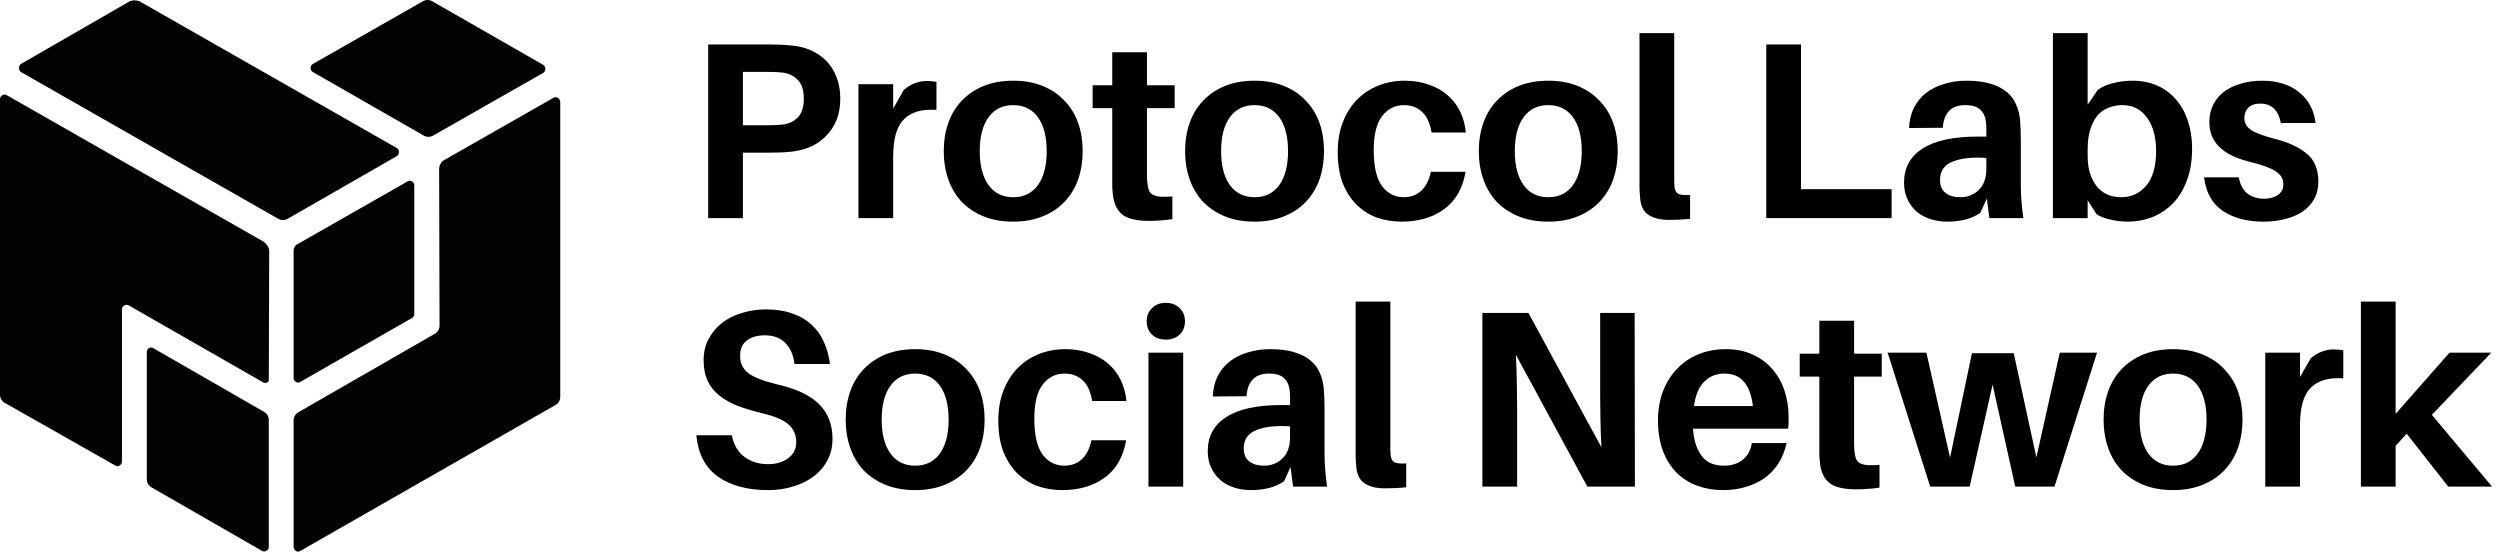
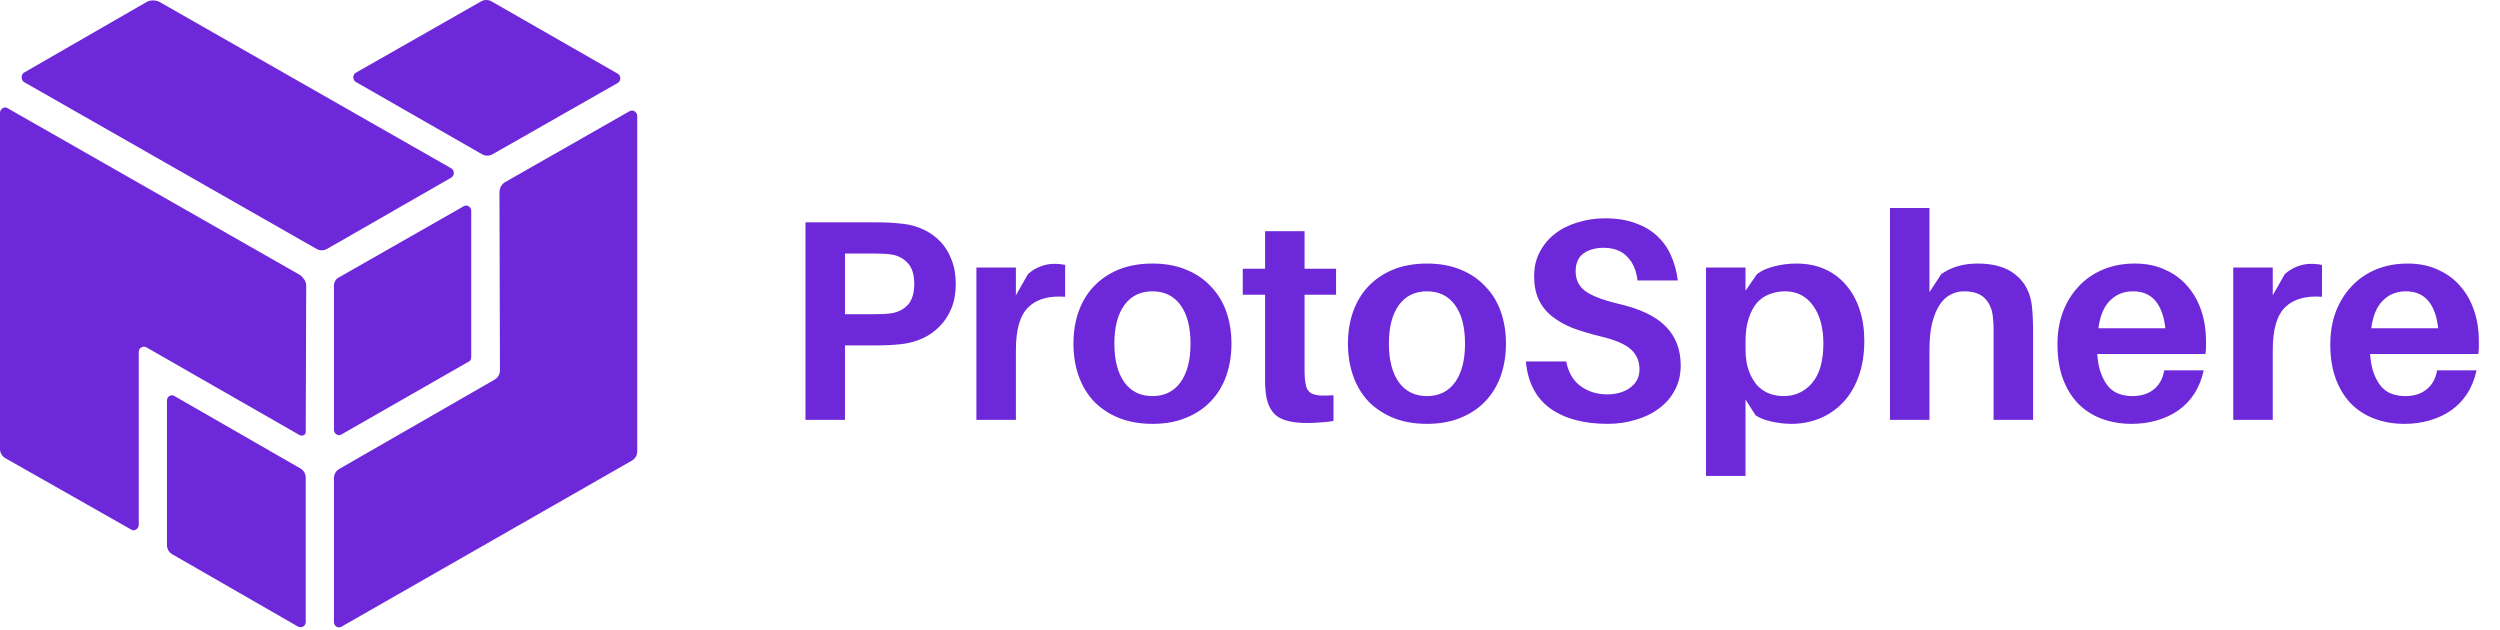
- <svg xmlns="http://www.w3.org/2000/svg" width="149" height="33" viewBox="0 0 149 33" fill="none">
-   <path d="M15.739 24.546L9.158 20.762C8.979 20.634 8.749 20.762 8.749 20.992V28.56C8.749 28.764 8.852 28.943 9.03 29.046L15.611 32.83C15.79 32.932 16.02 32.804 16.02 32.6V25.031C16.02 24.827 15.917 24.648 15.739 24.546ZM16.045 14.957L16.02 22.628C16.02 22.807 15.841 22.858 15.713 22.807L7.678 18.205C7.5 18.102 7.27 18.23 7.27 18.435V27.512C7.27 27.716 7.015 27.869 6.862 27.742L0.281 24.009C0.102 23.906 0 23.727 0 23.523V5.906C0 5.702 0.255 5.548 0.408 5.676L15.739 14.421C15.917 14.574 16.045 14.753 16.045 14.957ZM32.983 5.83L26.478 9.537C26.299 9.639 26.197 9.818 26.172 10.023L26.197 19.406C26.197 19.611 26.095 19.79 25.917 19.892L17.78 24.571C17.601 24.673 17.499 24.852 17.499 25.057V32.6C17.499 32.804 17.729 32.958 17.907 32.83L33.11 24.137C33.289 24.034 33.391 23.855 33.391 23.651V6.085C33.391 5.855 33.161 5.727 32.983 5.83ZM17.499 14.983V22.526C17.499 22.73 17.729 22.884 17.907 22.756L24.565 18.946C24.641 18.921 24.692 18.818 24.692 18.716V11.046C24.692 10.841 24.463 10.688 24.284 10.815L17.78 14.523C17.601 14.6 17.499 14.778 17.499 14.983ZM1.25 3.81L7.729 0.077C7.908 -1.90499e-09 8.112 -1.90499e-09 8.316 0.077L23.647 8.821C23.825 8.923 23.825 9.205 23.647 9.307L17.142 13.04C16.963 13.142 16.759 13.142 16.581 13.04L1.25 4.295C1.097 4.193 1.097 3.912 1.25 3.81ZM18.647 3.81L25.203 0.077C25.381 -0.026 25.585 -0.026 25.764 0.077L32.37 3.861C32.549 3.963 32.549 4.244 32.37 4.347L25.815 8.08C25.636 8.182 25.432 8.182 25.254 8.08L18.647 4.295C18.468 4.193 18.468 3.912 18.647 3.81Z" fill="#010202" />
-   <path d="M47.292 2.725C47.682 2.765 48.047 2.865 48.387 3.025C48.727 3.185 49.022 3.395 49.272 3.655C49.522 3.915 49.717 4.23 49.857 4.6C50.007 4.97 50.082 5.395 50.082 5.875C50.082 6.355 50.007 6.78 49.857 7.15C49.707 7.52 49.502 7.835 49.242 8.095C48.992 8.355 48.697 8.565 48.357 8.725C48.027 8.875 47.672 8.975 47.292 9.025C47.032 9.055 46.792 9.075 46.572 9.085C46.352 9.095 46.092 9.1 45.792 9.1H44.277V13H42.207V2.65H45.792C46.092 2.65 46.352 2.655 46.572 2.665C46.792 2.675 47.032 2.695 47.292 2.725ZM46.677 7.42C47.037 7.37 47.332 7.225 47.562 6.985C47.792 6.735 47.907 6.365 47.907 5.875C47.907 5.385 47.792 5.02 47.562 4.78C47.332 4.53 47.037 4.38 46.677 4.33C46.457 4.3 46.152 4.285 45.762 4.285H44.277V7.465H45.762C46.152 7.465 46.457 7.45 46.677 7.42Z" fill="black" />
-   <path d="M55.228 4.825C55.458 4.825 55.653 4.845 55.813 4.885V6.55C54.953 6.49 54.308 6.675 53.878 7.105C53.448 7.525 53.233 8.27 53.233 9.34V13H51.163V5.02H53.233V6.475L53.863 5.365C54.063 5.185 54.283 5.05 54.523 4.96C54.763 4.87 54.998 4.825 55.228 4.825Z" fill="black" />
-   <path d="M60.388 4.81C61.048 4.81 61.633 4.915 62.143 5.125C62.663 5.335 63.098 5.63 63.448 6.01C63.808 6.38 64.078 6.82 64.258 7.33C64.438 7.84 64.528 8.4 64.528 9.01C64.528 9.61 64.438 10.17 64.258 10.69C64.078 11.2 63.808 11.645 63.448 12.025C63.098 12.395 62.663 12.685 62.143 12.895C61.633 13.105 61.048 13.21 60.388 13.21C59.728 13.21 59.138 13.105 58.618 12.895C58.108 12.685 57.673 12.395 57.313 12.025C56.963 11.645 56.698 11.2 56.518 10.69C56.338 10.17 56.248 9.61 56.248 9.01C56.248 8.4 56.338 7.84 56.518 7.33C56.698 6.82 56.963 6.38 57.313 6.01C57.673 5.63 58.108 5.335 58.618 5.125C59.138 4.915 59.728 4.81 60.388 4.81ZM60.388 11.755C61.018 11.755 61.508 11.515 61.858 11.035C62.208 10.545 62.383 9.87 62.383 9.01C62.383 8.14 62.208 7.465 61.858 6.985C61.508 6.505 61.018 6.265 60.388 6.265C59.758 6.265 59.268 6.505 58.918 6.985C58.568 7.465 58.393 8.14 58.393 9.01C58.393 9.87 58.568 10.545 58.918 11.035C59.268 11.515 59.758 11.755 60.388 11.755Z" fill="black" />
-   <path d="M68.359 10.135C68.359 10.275 68.359 10.4 68.359 10.51C68.359 10.62 68.365 10.73 68.374 10.84C68.394 11.03 68.424 11.19 68.465 11.32C68.514 11.44 68.594 11.535 68.704 11.605C68.825 11.665 68.975 11.705 69.154 11.725C69.344 11.735 69.585 11.73 69.874 11.71V13.06C69.644 13.1 69.415 13.125 69.184 13.135C68.965 13.155 68.74 13.165 68.51 13.165C67.74 13.165 67.195 13.035 66.874 12.775C66.555 12.505 66.37 12.09 66.32 11.53C66.299 11.35 66.29 11.17 66.29 10.99C66.29 10.81 66.29 10.605 66.29 10.375V6.445H65.12V5.08H66.29V3.115H68.359V5.08H70.01V6.445H68.359V10.135Z" fill="black" />
-   <path d="M74.772 4.81C75.433 4.81 76.017 4.915 76.528 5.125C77.047 5.335 77.483 5.63 77.832 6.01C78.192 6.38 78.463 6.82 78.642 7.33C78.823 7.84 78.912 8.4 78.912 9.01C78.912 9.61 78.823 10.17 78.642 10.69C78.463 11.2 78.192 11.645 77.832 12.025C77.483 12.395 77.047 12.685 76.528 12.895C76.017 13.105 75.433 13.21 74.772 13.21C74.112 13.21 73.522 13.105 73.002 12.895C72.493 12.685 72.058 12.395 71.698 12.025C71.347 11.645 71.082 11.2 70.903 10.69C70.722 10.17 70.632 9.61 70.632 9.01C70.632 8.4 70.722 7.84 70.903 7.33C71.082 6.82 71.347 6.38 71.698 6.01C72.058 5.63 72.493 5.335 73.002 5.125C73.522 4.915 74.112 4.81 74.772 4.81ZM74.772 11.755C75.403 11.755 75.892 11.515 76.243 11.035C76.593 10.545 76.767 9.87 76.767 9.01C76.767 8.14 76.593 7.465 76.243 6.985C75.892 6.505 75.403 6.265 74.772 6.265C74.142 6.265 73.653 6.505 73.302 6.985C72.953 7.465 72.778 8.14 72.778 9.01C72.778 9.87 72.953 10.545 73.302 11.035C73.653 11.515 74.142 11.755 74.772 11.755Z" fill="black" />
-   <path d="M83.719 4.81C84.259 4.81 84.744 4.89 85.174 5.05C85.614 5.2 85.989 5.415 86.299 5.695C86.609 5.965 86.854 6.29 87.034 6.67C87.214 7.05 87.324 7.46 87.364 7.9H85.324C85.224 7.32 85.029 6.905 84.739 6.655C84.459 6.395 84.104 6.265 83.674 6.265C83.144 6.265 82.709 6.485 82.369 6.925C82.039 7.355 81.874 8.025 81.874 8.935C81.874 9.925 82.039 10.645 82.369 11.095C82.709 11.535 83.139 11.755 83.659 11.755C84.069 11.755 84.414 11.63 84.694 11.38C84.974 11.13 85.169 10.75 85.279 10.24H87.349C87.179 11.23 86.749 11.975 86.059 12.475C85.379 12.965 84.539 13.21 83.539 13.21C82.999 13.21 82.494 13.125 82.024 12.955C81.564 12.775 81.164 12.515 80.824 12.175C80.484 11.825 80.214 11.395 80.014 10.885C79.824 10.365 79.729 9.76 79.729 9.07C79.729 8.39 79.834 7.785 80.044 7.255C80.254 6.725 80.539 6.28 80.899 5.92C81.259 5.56 81.679 5.285 82.159 5.095C82.649 4.905 83.169 4.81 83.719 4.81Z" fill="black" />
-   <path d="M92.277 4.81C92.937 4.81 93.522 4.915 94.032 5.125C94.552 5.335 94.987 5.63 95.337 6.01C95.697 6.38 95.967 6.82 96.147 7.33C96.327 7.84 96.417 8.4 96.417 9.01C96.417 9.61 96.327 10.17 96.147 10.69C95.967 11.2 95.697 11.645 95.337 12.025C94.987 12.395 94.552 12.685 94.032 12.895C93.522 13.105 92.937 13.21 92.277 13.21C91.617 13.21 91.027 13.105 90.507 12.895C89.997 12.685 89.562 12.395 89.202 12.025C88.852 11.645 88.587 11.2 88.407 10.69C88.227 10.17 88.137 9.61 88.137 9.01C88.137 8.4 88.227 7.84 88.407 7.33C88.587 6.82 88.852 6.38 89.202 6.01C89.562 5.63 89.997 5.335 90.507 5.125C91.027 4.915 91.617 4.81 92.277 4.81ZM92.277 11.755C92.907 11.755 93.397 11.515 93.747 11.035C94.097 10.545 94.272 9.87 94.272 9.01C94.272 8.14 94.097 7.465 93.747 6.985C93.397 6.505 92.907 6.265 92.277 6.265C91.647 6.265 91.157 6.505 90.807 6.985C90.457 7.465 90.282 8.14 90.282 9.01C90.282 9.87 90.457 10.545 90.807 11.035C91.157 11.515 91.647 11.755 92.277 11.755Z" fill="black" />
-   <path d="M99.784 10.39C99.784 10.55 99.784 10.685 99.784 10.795C99.784 10.905 99.789 11.015 99.799 11.125C99.819 11.325 99.889 11.465 100.009 11.545C100.139 11.615 100.379 11.64 100.729 11.62V13.045C100.529 13.065 100.324 13.08 100.114 13.09C99.904 13.1 99.684 13.105 99.454 13.105C98.944 13.105 98.534 13 98.224 12.79C97.924 12.58 97.764 12.215 97.744 11.695C97.724 11.515 97.714 11.325 97.714 11.125C97.714 10.925 97.714 10.695 97.714 10.435V1.975H99.784V10.39Z" fill="black" />
-   <path d="M112.739 13H105.269V2.65H107.339V11.275H112.739V13Z" fill="black" />
-   <path d="M118.416 11.83L118.026 12.685C117.746 12.875 117.441 13.01 117.111 13.09C116.781 13.17 116.426 13.21 116.046 13.21C115.706 13.21 115.376 13.16 115.056 13.06C114.746 12.96 114.476 12.815 114.246 12.625C114.016 12.425 113.831 12.18 113.691 11.89C113.551 11.6 113.481 11.265 113.481 10.885C113.481 10.005 113.846 9.33 114.576 8.86C115.316 8.38 116.416 8.14 117.876 8.14H118.386V7.975C118.386 7.855 118.386 7.735 118.386 7.615C118.386 7.495 118.376 7.365 118.356 7.225C118.326 6.945 118.216 6.715 118.026 6.535C117.836 6.355 117.536 6.265 117.126 6.265C116.706 6.265 116.386 6.38 116.166 6.61C115.946 6.84 115.821 7.175 115.791 7.615L113.781 7.63C113.801 7.18 113.896 6.78 114.066 6.43C114.246 6.08 114.486 5.785 114.786 5.545C115.096 5.305 115.456 5.125 115.866 5.005C116.276 4.875 116.721 4.81 117.201 4.81C117.761 4.81 118.236 4.87 118.626 4.99C119.016 5.1 119.336 5.26 119.586 5.47C119.846 5.68 120.036 5.93 120.156 6.22C120.286 6.5 120.366 6.815 120.396 7.165C120.426 7.535 120.441 7.945 120.441 8.395V10.975C120.441 11.275 120.451 11.575 120.471 11.875C120.491 12.175 120.531 12.55 120.591 13H118.566L118.416 11.83ZM116.841 11.755C117.261 11.755 117.621 11.615 117.921 11.335C118.231 11.045 118.386 10.62 118.386 10.06V9.415C117.566 9.355 116.901 9.425 116.391 9.625C115.881 9.825 115.626 10.19 115.626 10.72C115.626 11.07 115.736 11.33 115.956 11.5C116.176 11.67 116.471 11.755 116.841 11.755Z" fill="black" />
-   <path d="M127.094 4.81C127.654 4.81 128.154 4.91 128.594 5.11C129.034 5.31 129.404 5.59 129.704 5.95C130.014 6.31 130.249 6.74 130.409 7.24C130.569 7.73 130.649 8.27 130.649 8.86C130.649 9.58 130.544 10.215 130.334 10.765C130.134 11.305 129.859 11.755 129.509 12.115C129.159 12.475 128.749 12.75 128.279 12.94C127.819 13.12 127.334 13.21 126.824 13.21C126.494 13.21 126.149 13.17 125.789 13.09C125.429 13.01 125.149 12.9 124.949 12.76L124.424 11.935V13H122.354V1.975H124.424V6.235L125.024 5.365C125.254 5.185 125.554 5.05 125.924 4.96C126.294 4.86 126.684 4.81 127.094 4.81ZM126.419 11.755C127.019 11.755 127.514 11.53 127.904 11.08C128.304 10.62 128.504 9.925 128.504 8.995C128.504 8.175 128.324 7.515 127.964 7.015C127.604 6.515 127.114 6.265 126.494 6.265C126.214 6.265 125.944 6.315 125.684 6.415C125.434 6.505 125.214 6.655 125.024 6.865C124.844 7.075 124.699 7.35 124.589 7.69C124.479 8.02 124.424 8.43 124.424 8.92V9.295C124.424 9.745 124.484 10.13 124.604 10.45C124.724 10.76 124.874 11.015 125.054 11.215C125.244 11.405 125.459 11.545 125.699 11.635C125.939 11.715 126.179 11.755 126.419 11.755Z" fill="black" />
-   <path d="M134.843 4.81C135.323 4.81 135.748 4.875 136.118 5.005C136.488 5.125 136.803 5.3 137.063 5.53C137.333 5.75 137.548 6.015 137.708 6.325C137.868 6.635 137.968 6.97 138.008 7.33H135.938C135.868 6.96 135.733 6.675 135.533 6.475C135.333 6.275 135.058 6.175 134.708 6.175C134.398 6.175 134.163 6.255 134.003 6.415C133.843 6.575 133.763 6.78 133.763 7.03C133.763 7.33 133.898 7.57 134.168 7.75C134.448 7.93 134.918 8.105 135.578 8.275C136.398 8.485 137.033 8.78 137.483 9.16C137.943 9.53 138.173 10.085 138.173 10.825C138.173 11.225 138.088 11.575 137.918 11.875C137.748 12.175 137.513 12.425 137.213 12.625C136.923 12.815 136.578 12.96 136.178 13.06C135.778 13.16 135.348 13.21 134.888 13.21C133.918 13.21 133.113 12.995 132.473 12.565C131.843 12.135 131.473 11.47 131.363 10.57H133.433C133.513 11.01 133.688 11.335 133.958 11.545C134.238 11.745 134.558 11.845 134.918 11.845C135.248 11.845 135.523 11.775 135.743 11.635C135.973 11.485 136.088 11.265 136.088 10.975C136.088 10.665 135.943 10.415 135.653 10.225C135.363 10.025 134.873 9.84 134.183 9.67C133.813 9.58 133.473 9.47 133.163 9.34C132.853 9.2 132.588 9.035 132.368 8.845C132.148 8.655 131.978 8.43 131.858 8.17C131.738 7.91 131.678 7.61 131.678 7.27C131.678 6.89 131.753 6.55 131.903 6.25C132.053 5.94 132.268 5.68 132.548 5.47C132.828 5.26 133.158 5.1 133.538 4.99C133.928 4.87 134.363 4.81 134.843 4.81Z" fill="black" />
-   <path d="M45.642 18.44C46.262 18.44 46.797 18.525 47.247 18.695C47.707 18.855 48.092 19.085 48.402 19.385C48.712 19.675 48.952 20.02 49.122 20.42C49.292 20.81 49.407 21.235 49.467 21.695H47.352C47.292 21.165 47.112 20.75 46.812 20.45C46.522 20.14 46.107 19.985 45.567 19.985C45.147 19.985 44.797 20.085 44.517 20.285C44.247 20.485 44.112 20.795 44.112 21.215C44.112 21.645 44.272 21.985 44.592 22.235C44.922 22.485 45.497 22.71 46.317 22.91C47.467 23.17 48.302 23.565 48.822 24.095C49.352 24.625 49.617 25.31 49.617 26.15C49.617 26.64 49.512 27.075 49.302 27.455C49.102 27.835 48.822 28.155 48.462 28.415C48.112 28.675 47.707 28.87 47.247 29C46.787 29.14 46.302 29.21 45.792 29.21C44.542 29.21 43.537 28.94 42.777 28.4C42.027 27.85 41.602 27.03 41.502 25.94H43.617C43.727 26.51 43.977 26.94 44.367 27.23C44.767 27.52 45.232 27.665 45.762 27.665C46.242 27.665 46.642 27.55 46.962 27.32C47.292 27.08 47.457 26.76 47.457 26.36C47.457 25.92 47.302 25.565 46.992 25.295C46.692 25.025 46.157 24.8 45.387 24.62C44.857 24.49 44.377 24.345 43.947 24.185C43.527 24.015 43.167 23.81 42.867 23.57C42.567 23.33 42.337 23.04 42.177 22.7C42.017 22.36 41.937 21.95 41.937 21.47C41.937 20.99 42.037 20.565 42.237 20.195C42.437 19.815 42.707 19.495 43.047 19.235C43.387 18.975 43.782 18.78 44.232 18.65C44.682 18.51 45.152 18.44 45.642 18.44Z" fill="black" />
-   <path d="M54.543 20.81C55.203 20.81 55.788 20.915 56.298 21.125C56.818 21.335 57.253 21.63 57.603 22.01C57.963 22.38 58.233 22.82 58.413 23.33C58.593 23.84 58.683 24.4 58.683 25.01C58.683 25.61 58.593 26.17 58.413 26.69C58.233 27.2 57.963 27.645 57.603 28.025C57.253 28.395 56.818 28.685 56.298 28.895C55.788 29.105 55.203 29.21 54.543 29.21C53.883 29.21 53.293 29.105 52.773 28.895C52.263 28.685 51.828 28.395 51.468 28.025C51.118 27.645 50.853 27.2 50.673 26.69C50.493 26.17 50.403 25.61 50.403 25.01C50.403 24.4 50.493 23.84 50.673 23.33C50.853 22.82 51.118 22.38 51.468 22.01C51.828 21.63 52.263 21.335 52.773 21.125C53.293 20.915 53.883 20.81 54.543 20.81ZM54.543 27.755C55.173 27.755 55.663 27.515 56.013 27.035C56.363 26.545 56.538 25.87 56.538 25.01C56.538 24.14 56.363 23.465 56.013 22.985C55.663 22.505 55.173 22.265 54.543 22.265C53.913 22.265 53.423 22.505 53.073 22.985C52.723 23.465 52.548 24.14 52.548 25.01C52.548 25.87 52.723 26.545 53.073 27.035C53.423 27.515 53.913 27.755 54.543 27.755Z" fill="black" />
-   <path d="M63.49 20.81C64.03 20.81 64.515 20.89 64.945 21.05C65.385 21.2 65.76 21.415 66.07 21.695C66.38 21.965 66.625 22.29 66.805 22.67C66.985 23.05 67.095 23.46 67.135 23.9H65.095C64.995 23.32 64.8 22.905 64.51 22.655C64.23 22.395 63.875 22.265 63.445 22.265C62.915 22.265 62.48 22.485 62.14 22.925C61.81 23.355 61.645 24.025 61.645 24.935C61.645 25.925 61.81 26.645 62.14 27.095C62.48 27.535 62.91 27.755 63.43 27.755C63.84 27.755 64.185 27.63 64.465 27.38C64.745 27.13 64.94 26.75 65.05 26.24H67.12C66.95 27.23 66.52 27.975 65.83 28.475C65.15 28.965 64.31 29.21 63.31 29.21C62.77 29.21 62.265 29.125 61.795 28.955C61.335 28.775 60.935 28.515 60.595 28.175C60.255 27.825 59.985 27.395 59.785 26.885C59.595 26.365 59.5 25.76 59.5 25.07C59.5 24.39 59.605 23.785 59.815 23.255C60.025 22.725 60.31 22.28 60.67 21.92C61.03 21.56 61.45 21.285 61.93 21.095C62.42 20.905 62.94 20.81 63.49 20.81Z" fill="black" />
-   <path d="M69.483 18.05C69.823 18.05 70.098 18.155 70.308 18.365C70.518 18.565 70.623 18.825 70.623 19.145C70.623 19.475 70.518 19.74 70.308 19.94C70.098 20.14 69.823 20.24 69.483 20.24C69.143 20.24 68.868 20.14 68.658 19.94C68.448 19.74 68.343 19.475 68.343 19.145C68.343 18.825 68.448 18.565 68.658 18.365C68.868 18.155 69.143 18.05 69.483 18.05ZM68.448 29V21.02H70.518V29H68.448Z" fill="black" />
-   <path d="M76.917 27.83L76.527 28.685C76.247 28.875 75.942 29.01 75.612 29.09C75.282 29.17 74.927 29.21 74.547 29.21C74.207 29.21 73.877 29.16 73.557 29.06C73.247 28.96 72.977 28.815 72.747 28.625C72.517 28.425 72.332 28.18 72.192 27.89C72.052 27.6 71.982 27.265 71.982 26.885C71.982 26.005 72.347 25.33 73.077 24.86C73.817 24.38 74.917 24.14 76.377 24.14H76.887V23.975C76.887 23.855 76.887 23.735 76.887 23.615C76.887 23.495 76.877 23.365 76.857 23.225C76.827 22.945 76.717 22.715 76.527 22.535C76.337 22.355 76.037 22.265 75.627 22.265C75.207 22.265 74.887 22.38 74.667 22.61C74.447 22.84 74.322 23.175 74.292 23.615L72.282 23.63C72.302 23.18 72.397 22.78 72.567 22.43C72.747 22.08 72.987 21.785 73.287 21.545C73.597 21.305 73.957 21.125 74.367 21.005C74.777 20.875 75.222 20.81 75.702 20.81C76.262 20.81 76.737 20.87 77.127 20.99C77.517 21.1 77.837 21.26 78.087 21.47C78.347 21.68 78.537 21.93 78.657 22.22C78.787 22.5 78.867 22.815 78.897 23.165C78.927 23.535 78.942 23.945 78.942 24.395V26.975C78.942 27.275 78.952 27.575 78.972 27.875C78.992 28.175 79.032 28.55 79.092 29H77.067L76.917 27.83ZM75.342 27.755C75.762 27.755 76.122 27.615 76.422 27.335C76.732 27.045 76.887 26.62 76.887 26.06V25.415C76.067 25.355 75.402 25.425 74.892 25.625C74.382 25.825 74.127 26.19 74.127 26.72C74.127 27.07 74.237 27.33 74.457 27.5C74.677 27.67 74.972 27.755 75.342 27.755Z" fill="black" />
-   <path d="M82.865 26.39C82.865 26.55 82.865 26.685 82.865 26.795C82.865 26.905 82.87 27.015 82.88 27.125C82.9 27.325 82.97 27.465 83.09 27.545C83.22 27.615 83.46 27.64 83.81 27.62V29.045C83.61 29.065 83.405 29.08 83.195 29.09C82.985 29.1 82.765 29.105 82.535 29.105C82.025 29.105 81.615 29 81.305 28.79C81.005 28.58 80.845 28.215 80.825 27.695C80.805 27.515 80.795 27.325 80.795 27.125C80.795 26.925 80.795 26.695 80.795 26.435V17.975H82.865V26.39Z" fill="black" />
-   <path d="M94.605 29L90.345 21.14C90.375 21.71 90.395 22.275 90.405 22.835C90.415 23.385 90.42 23.88 90.42 24.32V29H88.35V18.65H91.095L95.445 26.66C95.415 26.1 95.395 25.53 95.385 24.95C95.375 24.37 95.37 23.855 95.37 23.405V18.65H97.425L97.44 29H94.605Z" fill="black" />
-   <path d="M106.601 24.845C106.601 24.945 106.601 25.055 106.601 25.175C106.601 25.285 106.591 25.41 106.571 25.55H100.901C100.931 25.97 101.001 26.32 101.111 26.6C101.221 26.88 101.356 27.11 101.516 27.29C101.676 27.46 101.861 27.58 102.071 27.65C102.281 27.72 102.506 27.755 102.746 27.755C103.196 27.755 103.566 27.64 103.856 27.41C104.156 27.17 104.341 26.835 104.411 26.405H106.481C106.381 26.865 106.216 27.275 105.986 27.635C105.756 27.985 105.476 28.275 105.146 28.505C104.816 28.735 104.441 28.91 104.021 29.03C103.611 29.15 103.171 29.21 102.701 29.21C102.151 29.21 101.641 29.125 101.171 28.955C100.701 28.785 100.291 28.53 99.941 28.19C99.591 27.84 99.316 27.405 99.116 26.885C98.916 26.355 98.816 25.74 98.816 25.04C98.816 24.43 98.911 23.865 99.101 23.345C99.301 22.825 99.576 22.38 99.926 22.01C100.276 21.63 100.701 21.335 101.201 21.125C101.701 20.915 102.256 20.81 102.866 20.81C103.476 20.81 104.011 20.92 104.471 21.14C104.941 21.35 105.331 21.64 105.641 22.01C105.961 22.38 106.201 22.81 106.361 23.3C106.521 23.79 106.601 24.305 106.601 24.845ZM102.776 22.265C102.296 22.265 101.896 22.425 101.576 22.745C101.256 23.055 101.051 23.54 100.961 24.2H104.471C104.401 23.57 104.226 23.09 103.946 22.76C103.666 22.43 103.276 22.265 102.776 22.265Z" fill="black" />
-   <path d="M110.503 26.135C110.503 26.275 110.503 26.4 110.503 26.51C110.503 26.62 110.508 26.73 110.518 26.84C110.538 27.03 110.568 27.19 110.608 27.32C110.658 27.44 110.738 27.535 110.848 27.605C110.968 27.665 111.118 27.705 111.298 27.725C111.488 27.735 111.728 27.73 112.018 27.71V29.06C111.788 29.1 111.558 29.125 111.328 29.135C111.108 29.155 110.883 29.165 110.653 29.165C109.883 29.165 109.338 29.035 109.018 28.775C108.698 28.505 108.513 28.09 108.463 27.53C108.443 27.35 108.433 27.17 108.433 26.99C108.433 26.81 108.433 26.605 108.433 26.375V22.445H107.263V21.08H108.433V19.115H110.503V21.08H112.153V22.445H110.503V26.135Z" fill="black" />
-   <path d="M122.448 29H120.108L118.758 22.925L117.393 29H115.038L112.503 21.02H114.813L116.223 27.275L117.528 21.05H120.018L121.368 27.26L122.763 21.02H124.983L122.448 29Z" fill="black" />
-   <path d="M129.514 20.81C130.174 20.81 130.759 20.915 131.269 21.125C131.789 21.335 132.224 21.63 132.574 22.01C132.934 22.38 133.204 22.82 133.384 23.33C133.564 23.84 133.654 24.4 133.654 25.01C133.654 25.61 133.564 26.17 133.384 26.69C133.204 27.2 132.934 27.645 132.574 28.025C132.224 28.395 131.789 28.685 131.269 28.895C130.759 29.105 130.174 29.21 129.514 29.21C128.854 29.21 128.264 29.105 127.744 28.895C127.234 28.685 126.799 28.395 126.439 28.025C126.089 27.645 125.824 27.2 125.644 26.69C125.464 26.17 125.374 25.61 125.374 25.01C125.374 24.4 125.464 23.84 125.644 23.33C125.824 22.82 126.089 22.38 126.439 22.01C126.799 21.63 127.234 21.335 127.744 21.125C128.264 20.915 128.854 20.81 129.514 20.81ZM129.514 27.755C130.144 27.755 130.634 27.515 130.984 27.035C131.334 26.545 131.509 25.87 131.509 25.01C131.509 24.14 131.334 23.465 130.984 22.985C130.634 22.505 130.144 22.265 129.514 22.265C128.884 22.265 128.394 22.505 128.044 22.985C127.694 23.465 127.519 24.14 127.519 25.01C127.519 25.87 127.694 26.545 128.044 27.035C128.394 27.515 128.884 27.755 129.514 27.755Z" fill="black" />
-   <path d="M139.075 20.825C139.305 20.825 139.5 20.845 139.66 20.885V22.55C138.8 22.49 138.155 22.675 137.725 23.105C137.295 23.525 137.08 24.27 137.08 25.34V29H135.01V21.02H137.08V22.475L137.71 21.365C137.91 21.185 138.13 21.05 138.37 20.96C138.61 20.87 138.845 20.825 139.075 20.825Z" fill="black" />
-   <path d="M142.779 26.57V29H140.709V17.975H142.779V24.665L145.989 21.02H148.479L144.939 24.725L148.524 29H145.914L143.439 25.85L142.779 26.57Z" fill="black" />
+ <svg xmlns="http://www.w3.org/2000/svg" width="131" height="33" viewBox="0 0 131 33" fill="none">
+   <path d="M15.739 24.546L9.158 20.762C8.979 20.634 8.749 20.762 8.749 20.992V28.56C8.749 28.764 8.852 28.943 9.03 29.046L15.611 32.83C15.79 32.932 16.02 32.804 16.02 32.6V25.031C16.02 24.827 15.917 24.648 15.739 24.546ZM16.045 14.957L16.02 22.628C16.02 22.807 15.841 22.858 15.713 22.807L7.678 18.205C7.5 18.102 7.27 18.23 7.27 18.435V27.512C7.27 27.716 7.015 27.869 6.862 27.742L0.281 24.009C0.102 23.906 0 23.727 0 23.523V5.906C0 5.702 0.255 5.548 0.408 5.676L15.739 14.421C15.917 14.574 16.045 14.753 16.045 14.957ZM32.983 5.83L26.478 9.537C26.299 9.639 26.197 9.818 26.172 10.023L26.197 19.406C26.197 19.611 26.095 19.79 25.917 19.892L17.78 24.571C17.601 24.673 17.499 24.852 17.499 25.057V32.6C17.499 32.804 17.729 32.958 17.907 32.83L33.11 24.137C33.289 24.034 33.391 23.855 33.391 23.651V6.085C33.391 5.855 33.161 5.727 32.983 5.83ZM17.499 14.983V22.526C17.499 22.73 17.729 22.884 17.907 22.756L24.565 18.946C24.641 18.921 24.692 18.818 24.692 18.716V11.046C24.692 10.841 24.463 10.688 24.284 10.815L17.78 14.523C17.601 14.6 17.499 14.778 17.499 14.983ZM1.25 3.81L7.729 0.077C7.908 0 8.112 0 8.316 0.077L23.647 8.821C23.825 8.923 23.825 9.205 23.647 9.307L17.142 13.04C16.963 13.142 16.759 13.142 16.581 13.04L1.25 4.295C1.097 4.193 1.097 3.912 1.25 3.81ZM18.647 3.81L25.203 0.077C25.381 -0.026 25.585 -0.026 25.764 0.077L32.37 3.861C32.549 3.963 32.549 4.244 32.37 4.347L25.815 8.08C25.636 8.182 25.432 8.182 25.254 8.08L18.647 4.295C18.468 4.193 18.468 3.912 18.647 3.81Z" fill="#6D28D9" />
+   <path d="M47.292 11.725C47.682 11.765 48.047 11.865 48.387 12.025C48.727 12.185 49.022 12.395 49.272 12.655C49.522 12.915 49.717 13.23 49.857 13.6C50.007 13.97 50.082 14.395 50.082 14.875C50.082 15.355 50.007 15.78 49.857 16.15C49.707 16.52 49.502 16.835 49.242 17.095C48.992 17.355 48.697 17.565 48.357 17.725C48.027 17.875 47.672 17.975 47.292 18.025C47.032 18.055 46.792 18.075 46.572 18.085C46.352 18.095 46.092 18.1 45.792 18.1H44.277V22H42.207V11.65H45.792C46.092 11.65 46.352 11.655 46.572 11.665C46.792 11.675 47.032 11.695 47.292 11.725ZM46.677 16.42C47.037 16.37 47.332 16.225 47.562 15.985C47.792 15.735 47.907 15.365 47.907 14.875C47.907 14.385 47.792 14.02 47.562 13.78C47.332 13.53 47.037 13.38 46.677 13.33C46.457 13.3 46.152 13.285 45.762 13.285H44.277V16.465H45.762C46.152 16.465 46.457 16.45 46.677 16.42ZM55.228 13.825C55.458 13.825 55.653 13.845 55.813 13.885V15.55C54.953 15.49 54.308 15.675 53.878 16.105C53.448 16.525 53.233 17.27 53.233 18.34V22H51.163V14.02H53.233V15.475L53.863 14.365C54.063 14.185 54.283 14.05 54.523 13.96C54.763 13.87 54.998 13.825 55.228 13.825ZM60.388 13.81C61.048 13.81 61.633 13.915 62.143 14.125C62.663 14.335 63.098 14.63 63.448 15.01C63.808 15.38 64.078 15.82 64.258 16.33C64.438 16.84 64.528 17.4 64.528 18.01C64.528 18.61 64.438 19.17 64.258 19.69C64.078 20.2 63.808 20.645 63.448 21.025C63.098 21.395 62.663 21.685 62.143 21.895C61.633 22.105 61.048 22.21 60.388 22.21C59.728 22.21 59.138 22.105 58.618 21.895C58.108 21.685 57.673 21.395 57.313 21.025C56.963 20.645 56.698 20.2 56.518 19.69C56.338 19.17 56.248 18.61 56.248 18.01C56.248 17.4 56.338 16.84 56.518 16.33C56.698 15.82 56.963 15.38 57.313 15.01C57.673 14.63 58.108 14.335 58.618 14.125C59.138 13.915 59.728 13.81 60.388 13.81ZM60.388 20.755C61.018 20.755 61.508 20.515 61.858 20.035C62.208 19.545 62.383 18.87 62.383 18.01C62.383 17.14 62.208 16.465 61.858 15.985C61.508 15.505 61.018 15.265 60.388 15.265C59.758 15.265 59.268 15.505 58.918 15.985C58.568 16.465 58.393 17.14 58.393 18.01C58.393 18.87 58.568 19.545 58.918 20.035C59.268 20.515 59.758 20.755 60.388 20.755ZM68.359 19.135C68.359 19.275 68.359 19.4 68.359 19.51C68.359 19.62 68.365 19.73 68.374 19.84C68.394 20.03 68.424 20.19 68.465 20.32C68.514 20.44 68.594 20.535 68.704 20.605C68.825 20.665 68.975 20.705 69.154 20.725C69.344 20.735 69.585 20.73 69.874 20.71V22.06C69.644 22.1 69.415 22.125 69.184 22.135C68.965 22.155 68.74 22.165 68.51 22.165C67.74 22.165 67.195 22.035 66.874 21.775C66.555 21.505 66.37 21.09 66.32 20.53C66.299 20.35 66.29 20.17 66.29 19.99C66.29 19.81 66.29 19.605 66.29 19.375V15.445H65.12V14.08H66.29V12.115H68.359V14.08H70.01V15.445H68.359V19.135ZM74.772 13.81C75.433 13.81 76.017 13.915 76.528 14.125C77.047 14.335 77.483 14.63 77.832 15.01C78.192 15.38 78.463 15.82 78.642 16.33C78.823 16.84 78.912 17.4 78.912 18.01C78.912 18.61 78.823 19.17 78.642 19.69C78.463 20.2 78.192 20.645 77.832 21.025C77.483 21.395 77.047 21.685 76.528 21.895C76.017 22.105 75.433 22.21 74.772 22.21C74.112 22.21 73.522 22.105 73.002 21.895C72.493 21.685 72.058 21.395 71.698 21.025C71.347 20.645 71.082 20.2 70.903 19.69C70.722 19.17 70.632 18.61 70.632 18.01C70.632 17.4 70.722 16.84 70.903 16.33C71.082 15.82 71.347 15.38 71.698 15.01C72.058 14.63 72.493 14.335 73.002 14.125C73.522 13.915 74.112 13.81 74.772 13.81ZM74.772 20.755C75.403 20.755 75.892 20.515 76.243 20.035C76.593 19.545 76.767 18.87 76.767 18.01C76.767 17.14 76.593 16.465 76.243 15.985C75.892 15.505 75.403 15.265 74.772 15.265C74.142 15.265 73.653 15.505 73.302 15.985C72.953 16.465 72.778 17.14 72.778 18.01C72.778 18.87 72.953 19.545 73.302 20.035C73.653 20.515 74.142 20.755 74.772 20.755ZM84.094 11.44C84.714 11.44 85.249 11.525 85.699 11.695C86.159 11.855 86.544 12.085 86.854 12.385C87.164 12.675 87.404 13.02 87.574 13.42C87.744 13.81 87.859 14.235 87.919 14.695H85.804C85.744 14.165 85.564 13.75 85.264 13.45C84.974 13.14 84.559 12.985 84.019 12.985C83.599 12.985 83.249 13.085 82.969 13.285C82.699 13.485 82.564 13.795 82.564 14.215C82.564 14.645 82.724 14.985 83.044 15.235C83.374 15.485 83.949 15.71 84.769 15.91C85.919 16.17 86.754 16.565 87.274 17.095C87.804 17.625 88.069 18.31 88.069 19.15C88.069 19.64 87.964 20.075 87.754 20.455C87.554 20.835 87.274 21.155 86.914 21.415C86.564 21.675 86.159 21.87 85.699 22C85.239 22.14 84.754 22.21 84.244 22.21C82.994 22.21 81.989 21.94 81.229 21.4C80.479 20.85 80.054 20.03 79.954 18.94H82.069C82.179 19.51 82.429 19.94 82.819 20.23C83.219 20.52 83.684 20.665 84.214 20.665C84.694 20.665 85.094 20.55 85.414 20.32C85.744 20.08 85.909 19.76 85.909 19.36C85.909 18.92 85.754 18.565 85.444 18.295C85.144 18.025 84.609 17.8 83.839 17.62C83.309 17.49 82.829 17.345 82.399 17.185C81.979 17.015 81.619 16.81 81.319 16.57C81.019 16.33 80.789 16.04 80.629 15.7C80.469 15.36 80.389 14.95 80.389 14.47C80.389 13.99 80.489 13.565 80.689 13.195C80.889 12.815 81.159 12.495 81.499 12.235C81.839 11.975 82.234 11.78 82.684 11.65C83.134 11.51 83.604 11.44 84.094 11.44ZM94.135 13.81C94.695 13.81 95.195 13.91 95.635 14.11C96.075 14.31 96.445 14.59 96.745 14.95C97.055 15.31 97.29 15.74 97.45 16.24C97.61 16.73 97.69 17.27 97.69 17.86C97.69 18.58 97.585 19.215 97.375 19.765C97.175 20.305 96.9 20.755 96.55 21.115C96.2 21.475 95.79 21.75 95.32 21.94C94.86 22.12 94.375 22.21 93.865 22.21C93.535 22.21 93.19 22.17 92.83 22.09C92.47 22.01 92.19 21.9 91.99 21.76L91.465 20.935V24.94H89.395V14.02H91.465V15.235L92.065 14.365C92.295 14.185 92.595 14.05 92.965 13.96C93.335 13.86 93.725 13.81 94.135 13.81ZM93.46 20.755C94.06 20.755 94.555 20.53 94.945 20.08C95.345 19.62 95.545 18.925 95.545 17.995C95.545 17.175 95.365 16.515 95.005 16.015C94.645 15.515 94.155 15.265 93.535 15.265C93.255 15.265 92.985 15.315 92.725 15.415C92.475 15.505 92.255 15.655 92.065 15.865C91.885 16.075 91.74 16.35 91.63 16.69C91.52 17.02 91.465 17.43 91.465 17.92V18.295C91.465 18.745 91.525 19.13 91.645 19.45C91.765 19.76 91.915 20.015 92.095 20.215C92.285 20.405 92.5 20.545 92.74 20.635C92.98 20.715 93.22 20.755 93.46 20.755ZM106.474 16.045C106.494 16.245 106.509 16.46 106.519 16.69C106.529 16.91 106.534 17.18 106.534 17.5V22H104.464V17.785C104.464 17.615 104.464 17.44 104.464 17.26C104.464 17.07 104.454 16.875 104.434 16.675C104.404 16.255 104.269 15.915 104.029 15.655C103.789 15.395 103.414 15.265 102.904 15.265C102.654 15.265 102.419 15.325 102.199 15.445C101.979 15.555 101.789 15.735 101.629 15.985C101.469 16.235 101.339 16.555 101.239 16.945C101.149 17.325 101.104 17.795 101.104 18.355V22H99.034V10.9H101.104V15.31L101.719 14.365C102.009 14.165 102.304 14.025 102.604 13.945C102.914 13.855 103.259 13.81 103.639 13.81C104.489 13.81 105.154 14.01 105.634 14.41C106.114 14.8 106.394 15.345 106.474 16.045ZM115.595 17.845C115.595 17.945 115.595 18.055 115.595 18.175C115.595 18.285 115.585 18.41 115.565 18.55H109.895C109.925 18.97 109.995 19.32 110.105 19.6C110.215 19.88 110.35 20.11 110.51 20.29C110.67 20.46 110.855 20.58 111.065 20.65C111.275 20.72 111.5 20.755 111.74 20.755C112.19 20.755 112.56 20.64 112.85 20.41C113.15 20.17 113.335 19.835 113.405 19.405H115.475C115.375 19.865 115.21 20.275 114.98 20.635C114.75 20.985 114.47 21.275 114.14 21.505C113.81 21.735 113.435 21.91 113.015 22.03C112.605 22.15 112.165 22.21 111.695 22.21C111.145 22.21 110.635 22.125 110.165 21.955C109.695 21.785 109.285 21.53 108.935 21.19C108.585 20.84 108.31 20.405 108.11 19.885C107.91 19.355 107.81 18.74 107.81 18.04C107.81 17.43 107.905 16.865 108.095 16.345C108.295 15.825 108.57 15.38 108.92 15.01C109.27 14.63 109.695 14.335 110.195 14.125C110.695 13.915 111.25 13.81 111.86 13.81C112.47 13.81 113.005 13.92 113.465 14.14C113.935 14.35 114.325 14.64 114.635 15.01C114.955 15.38 115.195 15.81 115.355 16.3C115.515 16.79 115.595 17.305 115.595 17.845ZM111.77 15.265C111.29 15.265 110.89 15.425 110.57 15.745C110.25 16.055 110.045 16.54 109.955 17.2H113.465C113.395 16.57 113.22 16.09 112.94 15.76C112.66 15.43 112.27 15.265 111.77 15.265ZM121.087 13.825C121.317 13.825 121.512 13.845 121.672 13.885V15.55C120.812 15.49 120.167 15.675 119.737 16.105C119.307 16.525 119.092 17.27 119.092 18.34V22H117.022V14.02H119.092V15.475L119.722 14.365C119.922 14.185 120.142 14.05 120.382 13.96C120.622 13.87 120.857 13.825 121.087 13.825ZM129.892 17.845C129.892 17.945 129.892 18.055 129.892 18.175C129.892 18.285 129.882 18.41 129.862 18.55H124.192C124.222 18.97 124.292 19.32 124.402 19.6C124.512 19.88 124.647 20.11 124.807 20.29C124.967 20.46 125.152 20.58 125.362 20.65C125.572 20.72 125.797 20.755 126.037 20.755C126.487 20.755 126.857 20.64 127.147 20.41C127.447 20.17 127.632 19.835 127.702 19.405H129.772C129.672 19.865 129.507 20.275 129.277 20.635C129.047 20.985 128.767 21.275 128.437 21.505C128.107 21.735 127.732 21.91 127.312 22.03C126.902 22.15 126.462 22.21 125.992 22.21C125.442 22.21 124.932 22.125 124.462 21.955C123.992 21.785 123.582 21.53 123.232 21.19C122.882 20.84 122.607 20.405 122.407 19.885C122.207 19.355 122.107 18.74 122.107 18.04C122.107 17.43 122.202 16.865 122.392 16.345C122.592 15.825 122.867 15.38 123.217 15.01C123.567 14.63 123.992 14.335 124.492 14.125C124.992 13.915 125.547 13.81 126.157 13.81C126.767 13.81 127.302 13.92 127.762 14.14C128.232 14.35 128.622 14.64 128.932 15.01C129.252 15.38 129.492 15.81 129.652 16.3C129.812 16.79 129.892 17.305 129.892 17.845ZM126.067 15.265C125.587 15.265 125.187 15.425 124.867 15.745C124.547 16.055 124.342 16.54 124.252 17.2H127.762C127.692 16.57 127.517 16.09 127.237 15.76C126.957 15.43 126.567 15.265 126.067 15.265Z" fill="#6D28D9" />
</svg>
